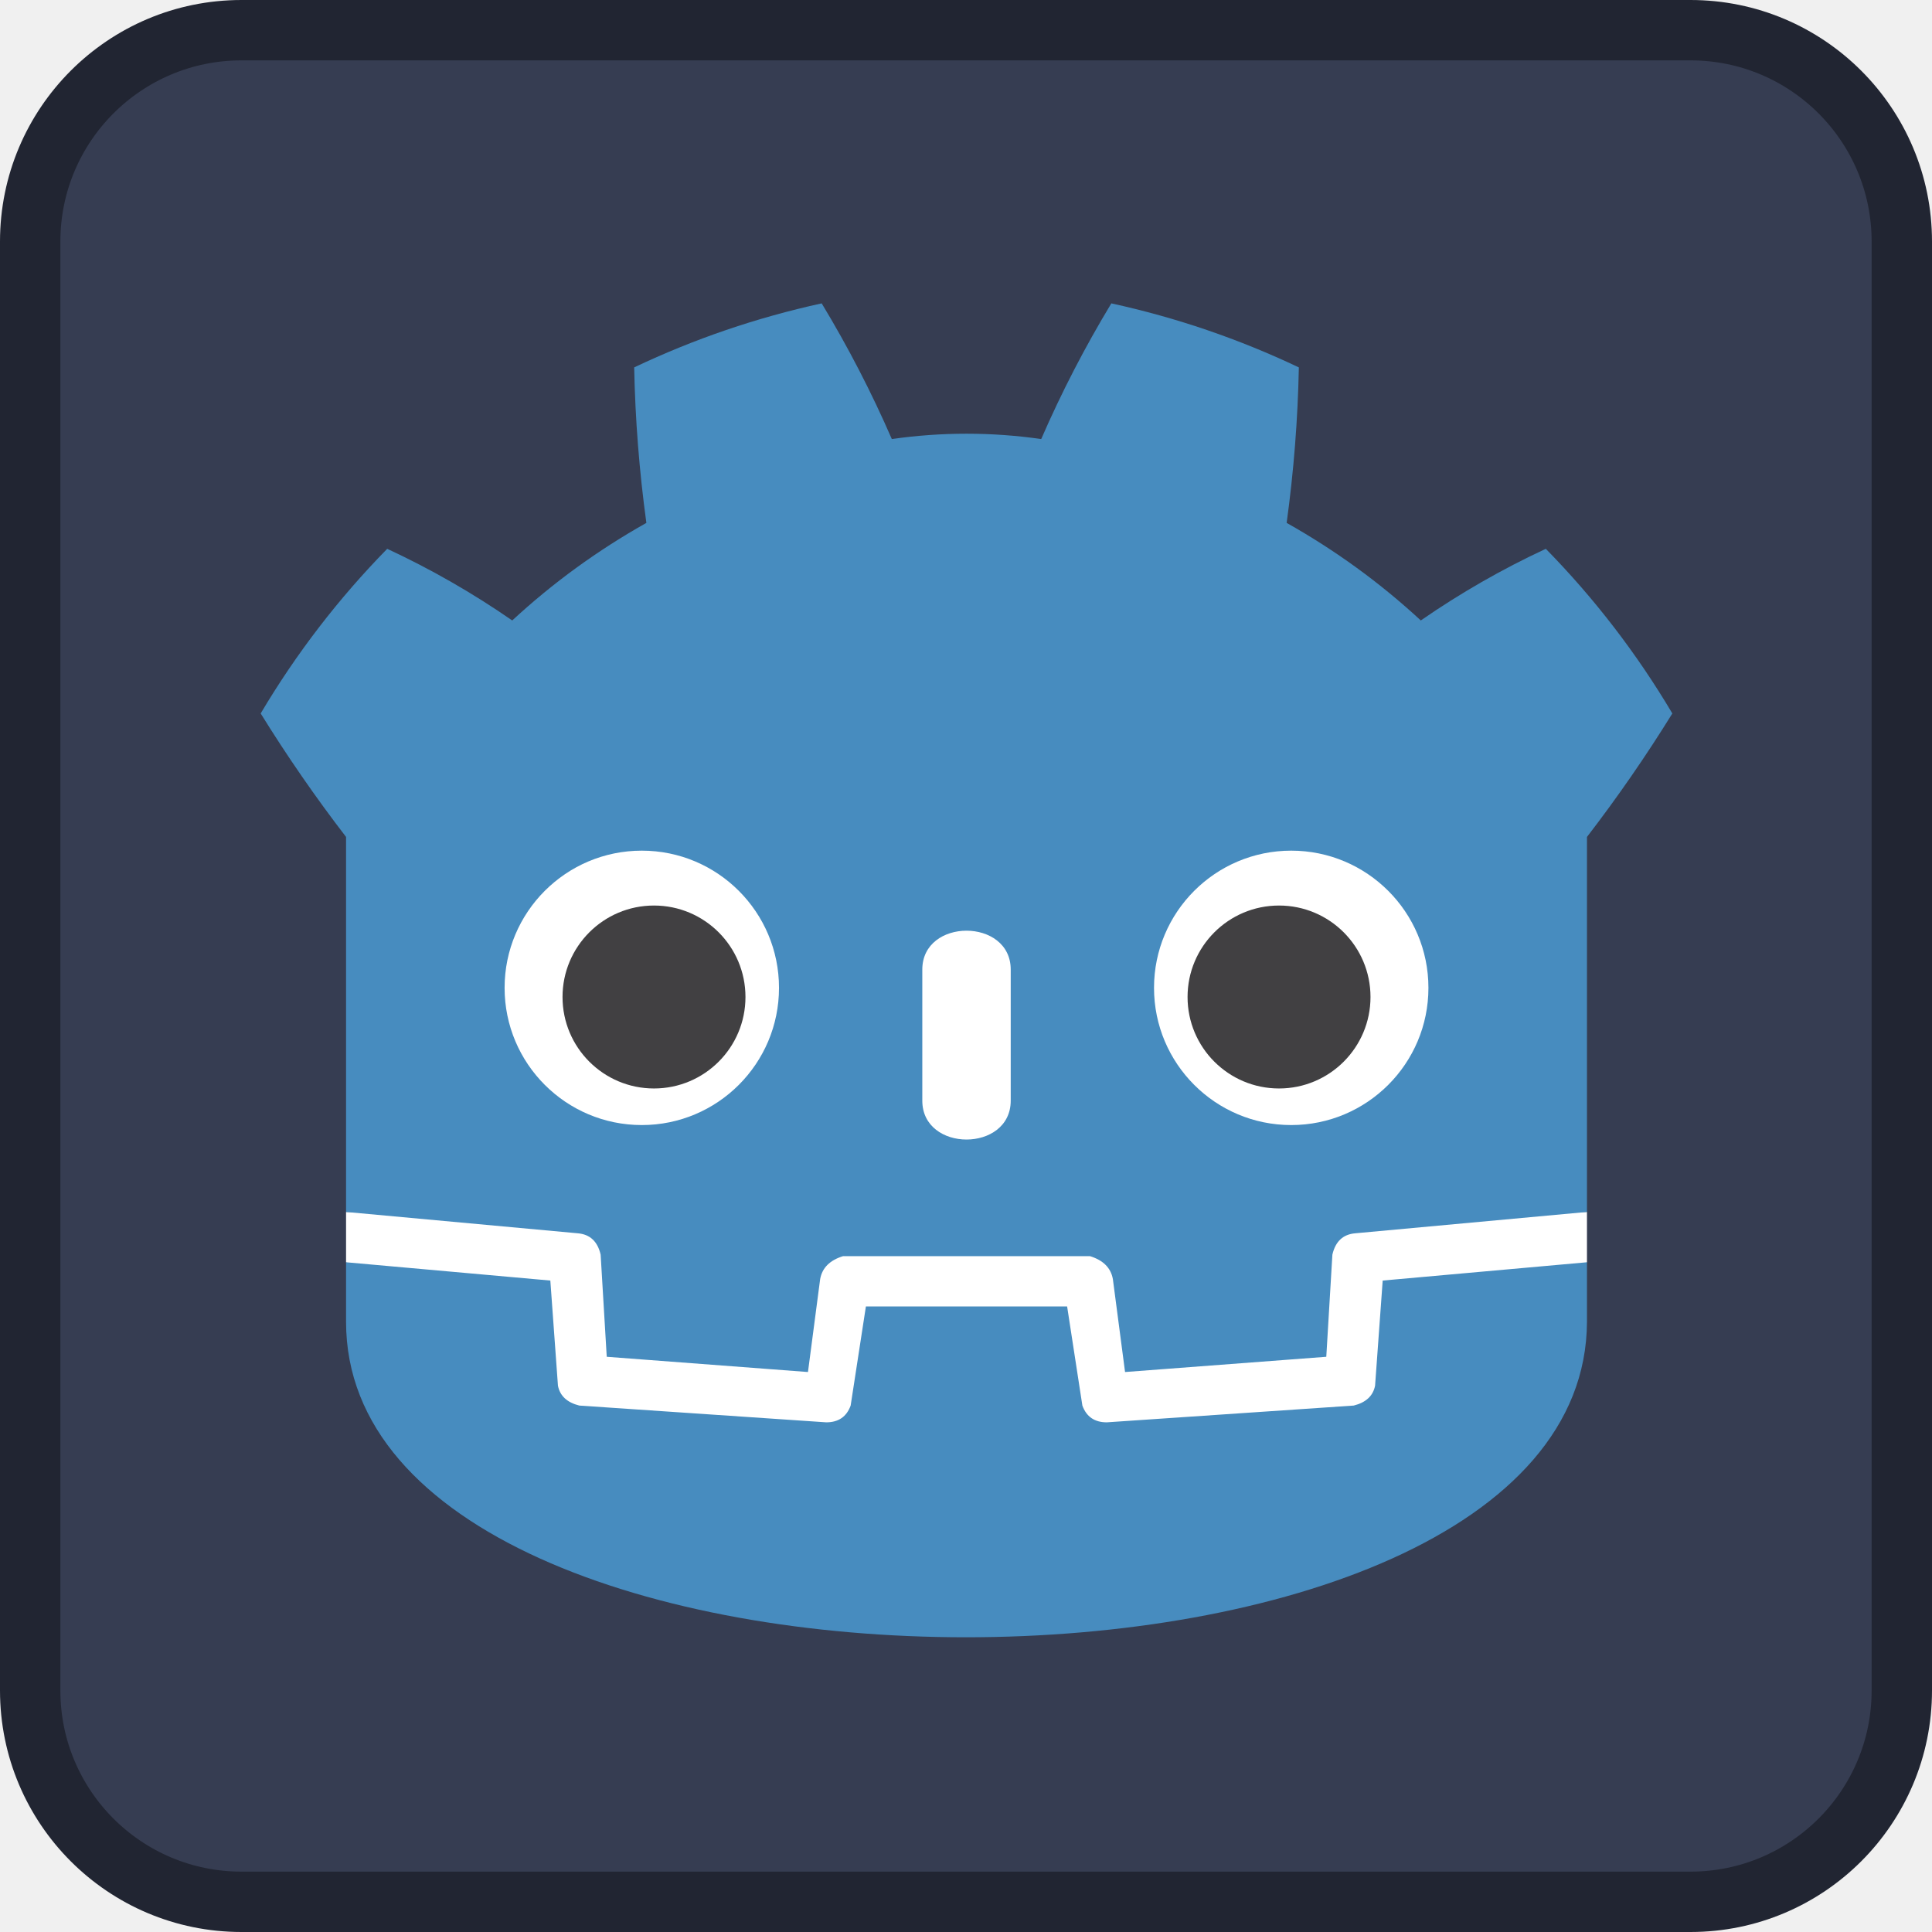
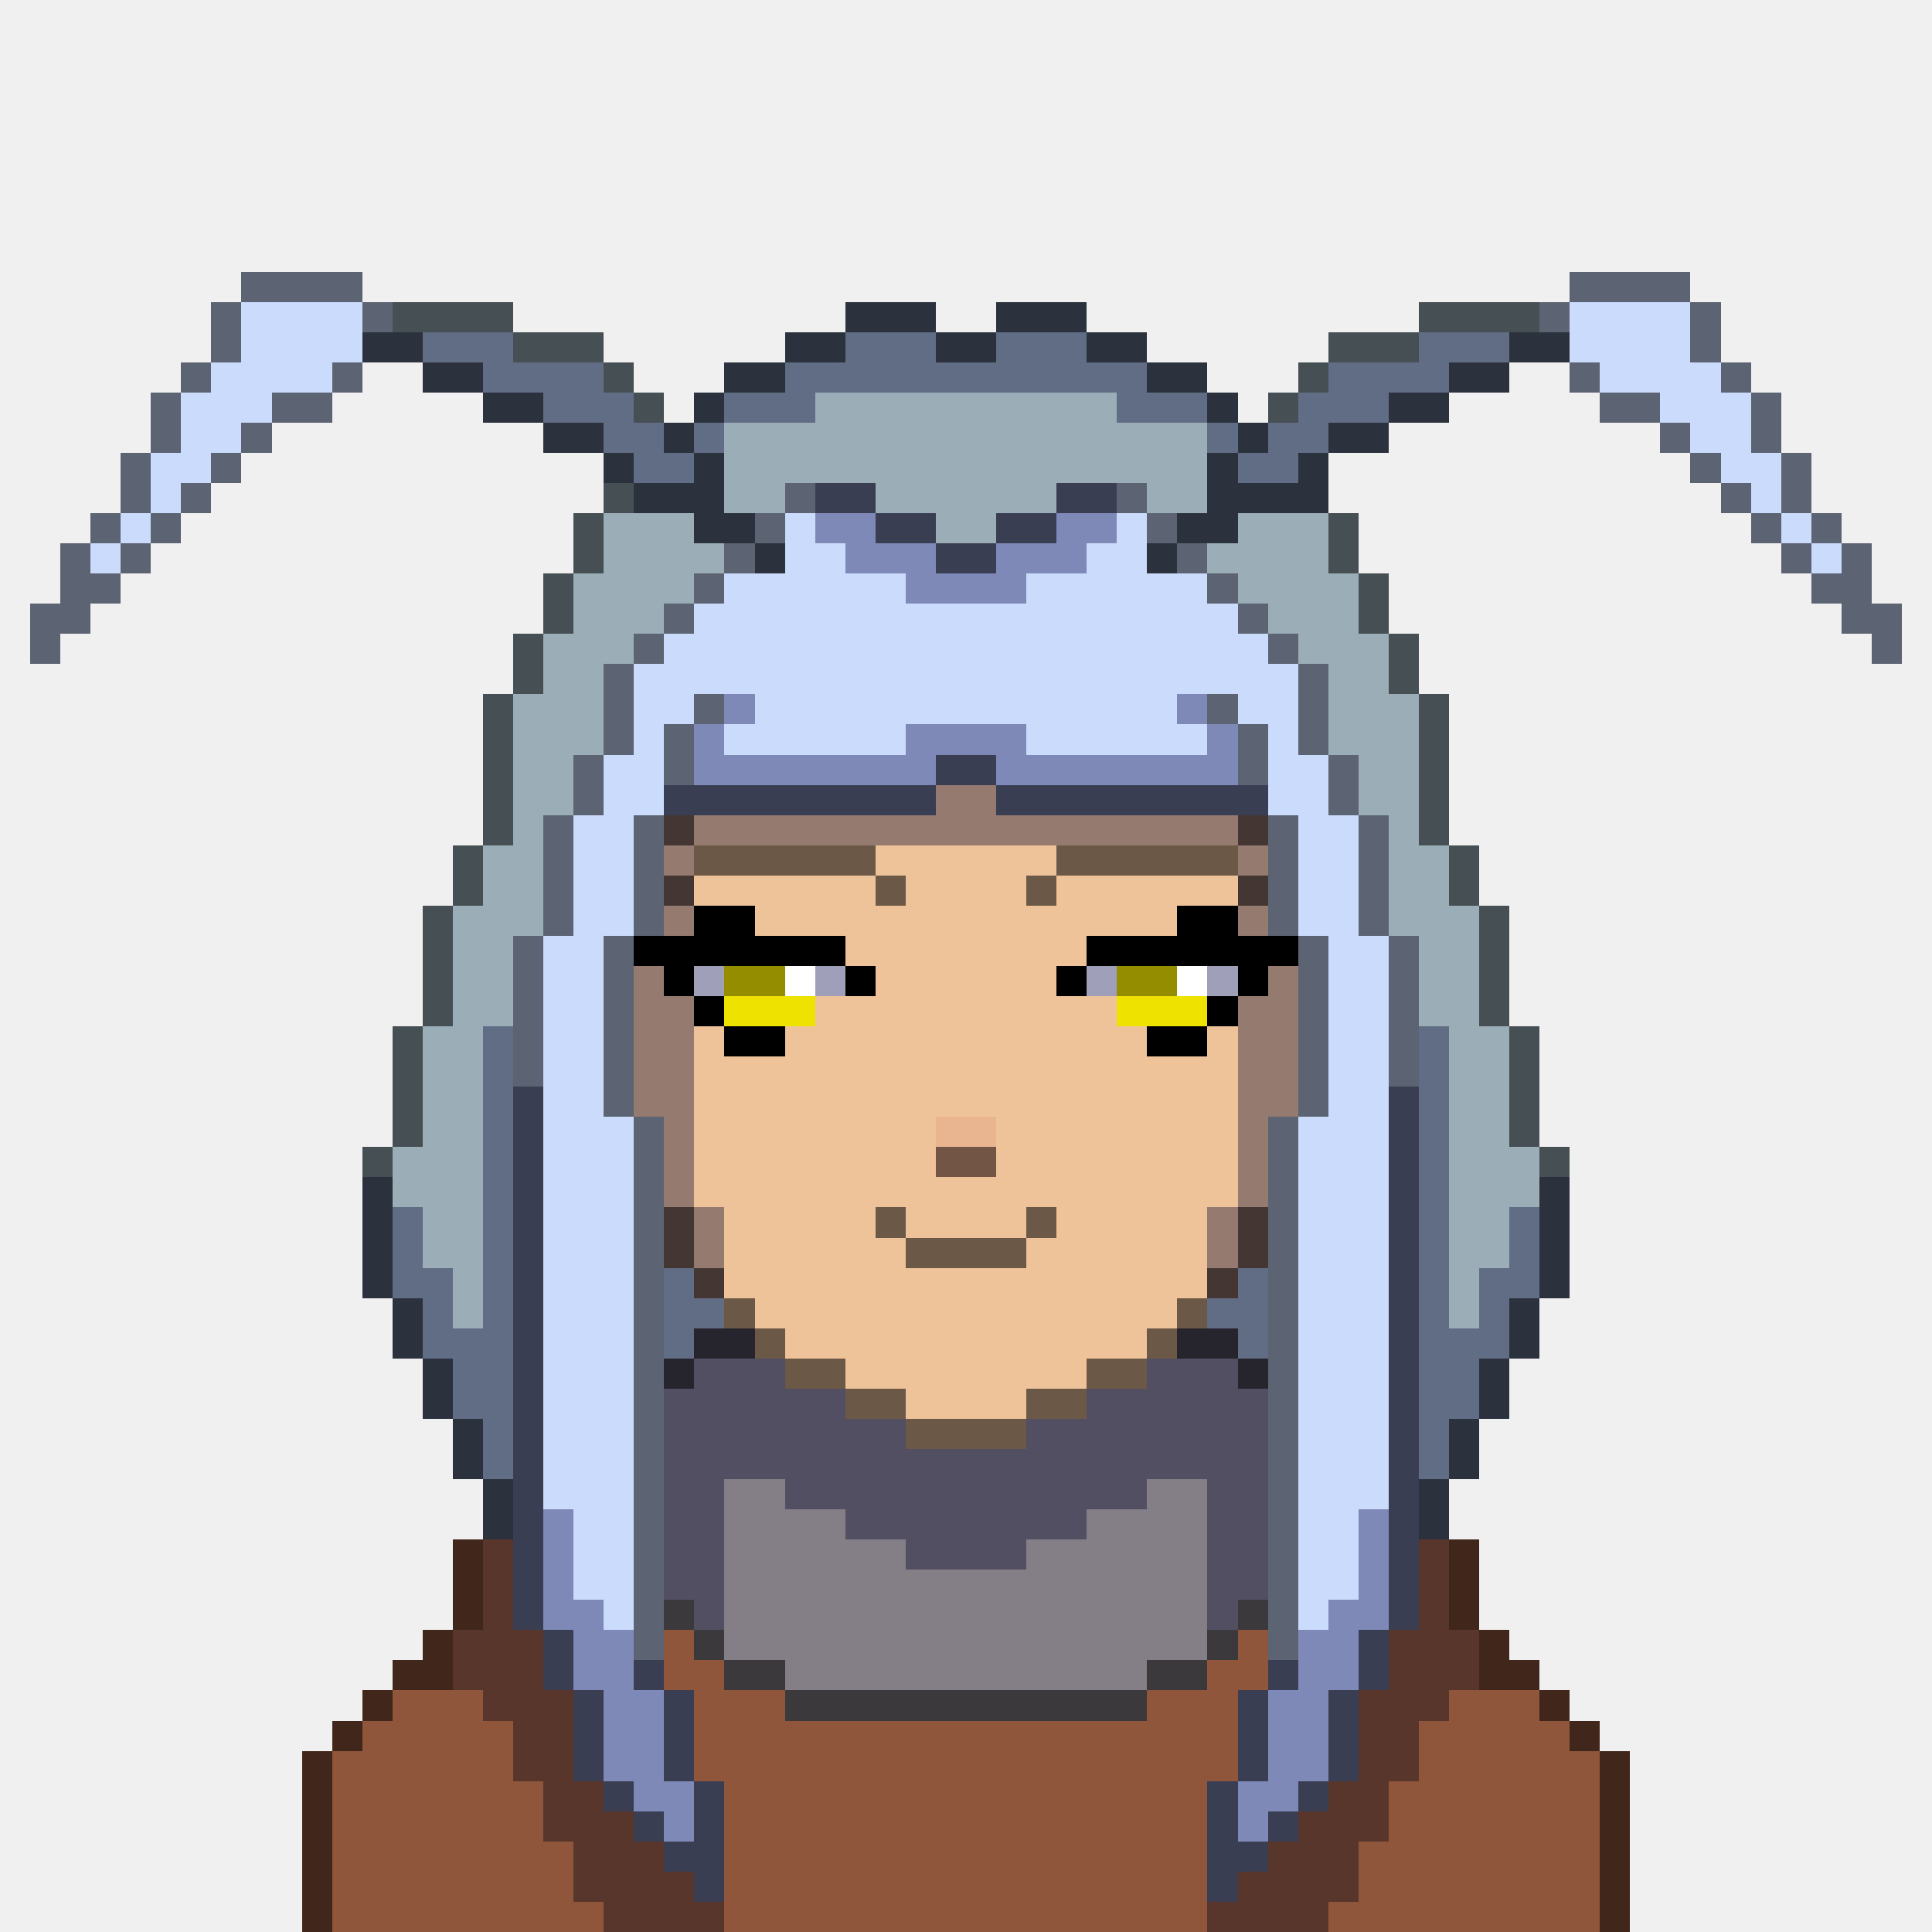
- <svg xmlns="http://www.w3.org/2000/svg" width="128" height="128">
-   <rect width="124" height="124" x="2" y="2" fill="#363d52" stroke="#212532" stroke-width="4" rx="14" />
-   <g fill="#fff" transform="translate(12.322 12.322)scale(.101)">
-     <path d="M105 673v33q407 354 814 0v-33z" />
-     <path fill="#478cbf" d="m105 673 152 14q12 1 15 14l4 67 132 10 8-61q2-11 15-15h162q13 4 15 15l8 61 132-10 4-67q3-13 15-14l152-14V427q30-39 56-81-35-59-83-108-43 20-82 47-40-37-88-64 7-51 8-102-59-28-123-42-26 43-46 89-49-7-98 0-20-46-46-89-64 14-123 42 1 51 8 102-48 27-88 64-39-27-82-47-48 49-83 108 26 42 56 81zm0 33v39c0 276 813 276 814 0v-39l-134 12-5 69q-2 10-14 13l-162 11q-12 0-16-11l-10-65H446l-10 65q-4 11-16 11l-162-11q-12-3-14-13l-5-69z" />
-     <path d="M483 600c0 34 58 34 58 0v-86c0-34-58-34-58 0z" />
-     <circle cx="725" cy="526" r="90" />
-     <circle cx="299" cy="526" r="90" />
-   </g>
-   <g fill="#414042" transform="translate(12.322 12.322)scale(.101)">
-     <circle cx="307" cy="532" r="60" />
-     <circle cx="717" cy="532" r="60" />
-   </g>
+ <svg xmlns="http://www.w3.org/2000/svg" viewBox="0 -0.5 64 64" shape-rendering="crispEdges">
+   <path stroke="#5c6372" d="M8 9h4M52 9h4M7 10h1M12 10h1M51 10h1M56 10h1M7 11h1M56 11h1M6 12h1M11 12h1M52 12h1M57 12h1M5 13h1M9 13h2M53 13h2M58 13h1M5 14h1M8 14h1M55 14h1M58 14h1M4 15h1M7 15h1M56 15h1M59 15h1M4 16h1M6 16h1M26 16h1M37 16h1M57 16h1M59 16h1M3 17h1M5 17h1M25 17h1M38 17h1M58 17h1M60 17h1M2 18h1M4 18h1M24 18h1M39 18h1M59 18h1M61 18h1M2 19h2M23 19h1M40 19h1M60 19h2M1 20h2M22 20h1M41 20h1M61 20h2M1 21h1M21 21h1M42 21h1M62 21h1M20 22h1M43 22h1M20 23h1M23 23h1M40 23h1M43 23h1M20 24h1M22 24h1M41 24h1M43 24h1M19 25h1M22 25h1M41 25h1M44 25h1M19 26h1M44 26h1M18 27h1M21 27h1M42 27h1M45 27h1M18 28h1M21 28h1M42 28h1M45 28h1M18 29h1M21 29h1M42 29h1M45 29h1M18 30h1M21 30h1M42 30h1M45 30h1M17 31h1M20 31h1M43 31h1M46 31h1M17 32h1M20 32h1M43 32h1M46 32h1M17 33h1M20 33h1M43 33h1M46 33h1M17 34h1M20 34h1M43 34h1M46 34h1M17 35h1M20 35h1M43 35h1M46 35h1M20 36h1M43 36h1M21 37h1M42 37h1M21 38h1M42 38h1M21 39h1M42 39h1M21 40h1M42 40h1M21 41h1M42 41h1M21 42h1M42 42h1M21 43h1M42 43h1M21 44h1M42 44h1M21 45h1M42 45h1M21 46h1M42 46h1M21 47h1M42 47h1M21 48h1M42 48h1M21 49h1M42 49h1M21 50h1M42 50h1M21 51h1M42 51h1M21 52h1M42 52h1M21 53h1M42 53h1M21 54h1M42 54h1" />
+   <path stroke="#cbdbfc" d="M8 10h4M52 10h4M8 11h4M52 11h4M7 12h4M53 12h4M6 13h3M55 13h3M6 14h2M56 14h2M5 15h2M57 15h2M5 16h1M58 16h1M4 17h1M26 17h1M37 17h1M59 17h1M3 18h1M26 18h2M36 18h2M60 18h1M24 19h6M34 19h6M23 20h18M22 21h20M21 22h22M21 23h2M25 23h14M41 23h2M21 24h1M24 24h6M34 24h6M42 24h1M20 25h2M42 25h2M20 26h2M42 26h2M19 27h2M43 27h2M19 28h2M43 28h2M19 29h2M43 29h2M19 30h2M43 30h2M18 31h2M44 31h2M18 32h2M44 32h2M18 33h2M44 33h2M18 34h2M44 34h2M18 35h2M44 35h2M18 36h2M44 36h2M18 37h3M43 37h3M18 38h3M43 38h3M18 39h3M43 39h3M18 40h3M43 40h3M18 41h3M43 41h3M18 42h3M43 42h3M18 43h3M43 43h3M18 44h3M43 44h3M18 45h3M43 45h3M18 46h3M43 46h3M18 47h3M43 47h3M18 48h3M43 48h3M18 49h3M43 49h3M19 50h2M43 50h2M19 51h2M43 51h2M19 52h2M43 52h2M20 53h1M43 53h1" />
+   <path stroke="#464f53" d="M13 10h4M47 10h4M17 11h3M44 11h3M20 12h1M43 12h1M21 13h1M42 13h1M20 16h1M19 17h1M44 17h1M19 18h1M44 18h1M18 19h1M45 19h1M18 20h1M45 20h1M17 21h1M46 21h1M17 22h1M46 22h1M16 23h1M47 23h1M16 24h1M47 24h1M16 25h1M47 25h1M16 26h1M47 26h1M16 27h1M47 27h1M15 28h1M48 28h1M15 29h1M48 29h1M14 30h1M49 30h1M14 31h1M49 31h1M14 32h1M49 32h1M14 33h1M49 33h1M13 34h1M50 34h1M13 35h1M50 35h1M13 36h1M50 36h1M13 37h1M50 37h1M12 38h1M51 38h1" />
+   <path stroke="#2c323d" d="M28 10h3M33 10h3M12 11h2M26 11h2M31 11h2M36 11h2M50 11h2M14 12h2M24 12h2M38 12h2M48 12h2M16 13h2M23 13h1M40 13h1M46 13h2M18 14h2M22 14h1M41 14h1M44 14h2M20 15h1M23 15h1M40 15h1M43 15h1M21 16h3M40 16h4M23 17h2M39 17h2M25 18h1M38 18h1M12 39h1M51 39h1M12 40h1M51 40h1M12 41h1M51 41h1M12 42h1M51 42h1M13 43h1M50 43h1M13 44h1M50 44h1M14 45h1M49 45h1M14 46h1M49 46h1M15 47h1M48 47h1M15 48h1M48 48h1M16 49h1M47 49h1M16 50h1M47 50h1" />
+   <path stroke="#616c85" d="M14 11h3M28 11h3M33 11h3M47 11h3M16 12h4M26 12h12M44 12h4M18 13h3M24 13h3M37 13h3M43 13h3M20 14h2M23 14h1M40 14h1M42 14h2M21 15h2M41 15h2M16 34h1M47 34h1M16 35h1M47 35h1M16 36h1M47 36h1M16 37h1M47 37h1M16 38h1M47 38h1M16 39h1M47 39h1M13 40h1M16 40h1M47 40h1M50 40h1M13 41h1M16 41h1M47 41h1M50 41h1M13 42h2M16 42h1M22 42h1M41 42h1M47 42h1M49 42h2M14 43h1M16 43h1M22 43h2M40 43h2M47 43h1M49 43h1M14 44h3M22 44h1M41 44h1M47 44h3M15 45h2M47 45h2M15 46h2M47 46h2M16 47h1M47 47h1M16 48h1M47 48h1" />
+   <path stroke="#9badb7" d="M27 13h10M24 14h16M24 15h16M24 16h2M29 16h6M38 16h2M20 17h3M31 17h2M41 17h3M20 18h4M40 18h4M19 19h4M41 19h4M19 20h3M42 20h3M18 21h3M43 21h3M18 22h2M44 22h2M17 23h3M44 23h3M17 24h3M44 24h3M17 25h2M45 25h2M17 26h2M45 26h2M17 27h1M46 27h1M16 28h2M46 28h2M16 29h2M46 29h2M15 30h3M46 30h3M15 31h2M47 31h2M15 32h2M47 32h2M15 33h2M47 33h2M14 34h2M48 34h2M14 35h2M48 35h2M14 36h2M48 36h2M14 37h2M48 37h2M13 38h3M48 38h3M13 39h3M48 39h3M14 40h2M48 40h2M14 41h2M48 41h2M15 42h1M48 42h1M15 43h1M48 43h1" />
+   <path stroke="#3a3e53" d="M27 16h2M35 16h2M29 17h2M33 17h2M31 18h2M31 25h2M22 26h9M33 26h9M17 36h1M46 36h1M17 37h1M46 37h1M17 38h1M46 38h1M17 39h1M46 39h1M17 40h1M46 40h1M17 41h1M46 41h1M17 42h1M46 42h1M17 43h1M46 43h1M17 44h1M46 44h1M17 45h1M46 45h1M17 46h1M46 46h1M17 47h1M46 47h1M17 48h1M46 48h1M17 49h1M46 49h1M17 50h1M46 50h1M17 51h1M46 51h1M17 52h1M46 52h1M17 53h1M46 53h1M18 54h1M45 54h1M18 55h1M21 55h1M42 55h1M45 55h1M19 56h1M22 56h1M41 56h1M44 56h1M19 57h1M22 57h1M41 57h1M44 57h1M19 58h1M22 58h1M41 58h1M44 58h1M20 59h1M23 59h1M40 59h1M43 59h1M21 60h1M23 60h1M40 60h1M42 60h1M22 61h2M40 61h2M23 62h1M40 62h1" />
+   <path stroke="#7f89b8" d="M27 17h2M35 17h2M28 18h3M33 18h3M30 19h4M24 23h1M39 23h1M23 24h1M30 24h4M40 24h1M23 25h8M33 25h8M18 50h1M45 50h1M18 51h1M45 51h1M18 52h1M45 52h1M18 53h2M44 53h2M19 54h2M43 54h2M19 55h2M43 55h2M20 56h2M42 56h2M20 57h2M42 57h2M20 58h2M42 58h2M21 59h2M41 59h2M22 60h1M41 60h1" />
+   <path stroke="#957a70" d="M31 26h2M23 27h18M22 28h1M41 28h1M22 30h1M41 30h1M21 32h1M42 32h1M21 33h2M41 33h2M21 34h2M41 34h2M21 35h2M41 35h2M21 36h2M41 36h2M22 37h1M41 37h1M22 38h1M41 38h1M22 39h1M41 39h1M23 40h1M40 40h1M23 41h1M40 41h1" />
+   <path stroke="#443733" d="M22 27h1M41 27h1M22 29h1M41 29h1M22 40h1M41 40h1M22 41h1M41 41h1M23 42h1M40 42h1" />
+   <path stroke="#6c5846" d="M23 28h6M35 28h6M29 29h1M34 29h1M29 40h1M34 40h1M30 41h4M24 43h1M39 43h1M25 44h1M38 44h1M26 45h2M36 45h2M28 46h2M34 46h2M30 47h4" />
+   <path stroke="#eec39a" d="M29 28h6M23 29h6M30 29h4M35 29h6M25 30h14M28 31h8M29 32h6M27 33h10M23 34h1M26 34h12M40 34h1M23 35h18M23 36h18M23 37h8M33 37h8M23 38h8M33 38h8M23 39h18M24 40h5M30 40h4M35 40h5M24 41h6M34 41h6M24 42h16M25 43h14M26 44h12M28 45h8M30 46h4" />
+   <path stroke="#000000" d="M23 30h2M39 30h2M21 31h7M36 31h7M22 32h1M28 32h1M35 32h1M41 32h1M23 33h1M40 33h1M24 34h2M38 34h2" />
+   <path stroke="#9f9fba" d="M23 32h1M27 32h1M36 32h1M40 32h1" />
+   <path stroke="#948d00" d="M24 32h2M37 32h2" />
+   <path stroke="#ffffff" d="M26 32h1M39 32h1" />
+   <path stroke="#ede200" d="M24 33h3M37 33h3" />
+   <path stroke="#e8b590" d="M31 37h2" />
+   <path stroke="#725544" d="M31 38h2" />
+   <path stroke="#26242d" d="M23 44h2M39 44h2M22 45h1M41 45h1" />
+   <path stroke="#534f62" d="M23 45h3M38 45h3M22 46h6M36 46h6M22 47h8M34 47h8M22 48h20M22 49h2M26 49h12M40 49h2M22 50h2M28 50h8M40 50h2M22 51h2M30 51h4M40 51h2M22 52h2M40 52h2M23 53h1M40 53h1" />
+   <path stroke="#847e87" d="M24 49h2M38 49h2M24 50h4M36 50h4M24 51h6M34 51h6M24 52h16M24 53h16M24 54h16M26 55h12" />
+   <path stroke="#41271b" d="M15 51h1M48 51h1M15 52h1M48 52h1M15 53h1M48 53h1M14 54h1M49 54h1M13 55h2M49 55h2M12 56h1M51 56h1M11 57h1M52 57h1M10 58h1M53 58h1M10 59h1M53 59h1M10 60h1M53 60h1M10 61h1M53 61h1M10 62h1M53 62h1M10 63h1M53 63h1" />
+   <path stroke="#59362b" d="M16 51h1M47 51h1M16 52h1M47 52h1M16 53h1M47 53h1M15 54h3M46 54h3M15 55h3M46 55h3M16 56h3M45 56h3M17 57h2M45 57h2M17 58h2M45 58h2M18 59h2M44 59h2M18 60h3M43 60h3M19 61h3M42 61h3M19 62h4M41 62h4M20 63h4M40 63h4" />
+   <path stroke="#3c393d" d="M22 53h1M41 53h1M23 54h1M40 54h1M24 55h2M38 55h2M26 56h12" />
+   <path stroke="#8f563b" d="M22 54h1M41 54h1M22 55h2M40 55h2M13 56h3M23 56h3M38 56h3M48 56h3M12 57h5M23 57h18M47 57h5M11 58h6M23 58h18M47 58h6M11 59h7M24 59h16M46 59h7M11 60h7M24 60h16M46 60h7M11 61h8M24 61h16M45 61h8M11 62h8M24 62h16M45 62h8M11 63h9M24 63h16M44 63h9" />
</svg>
